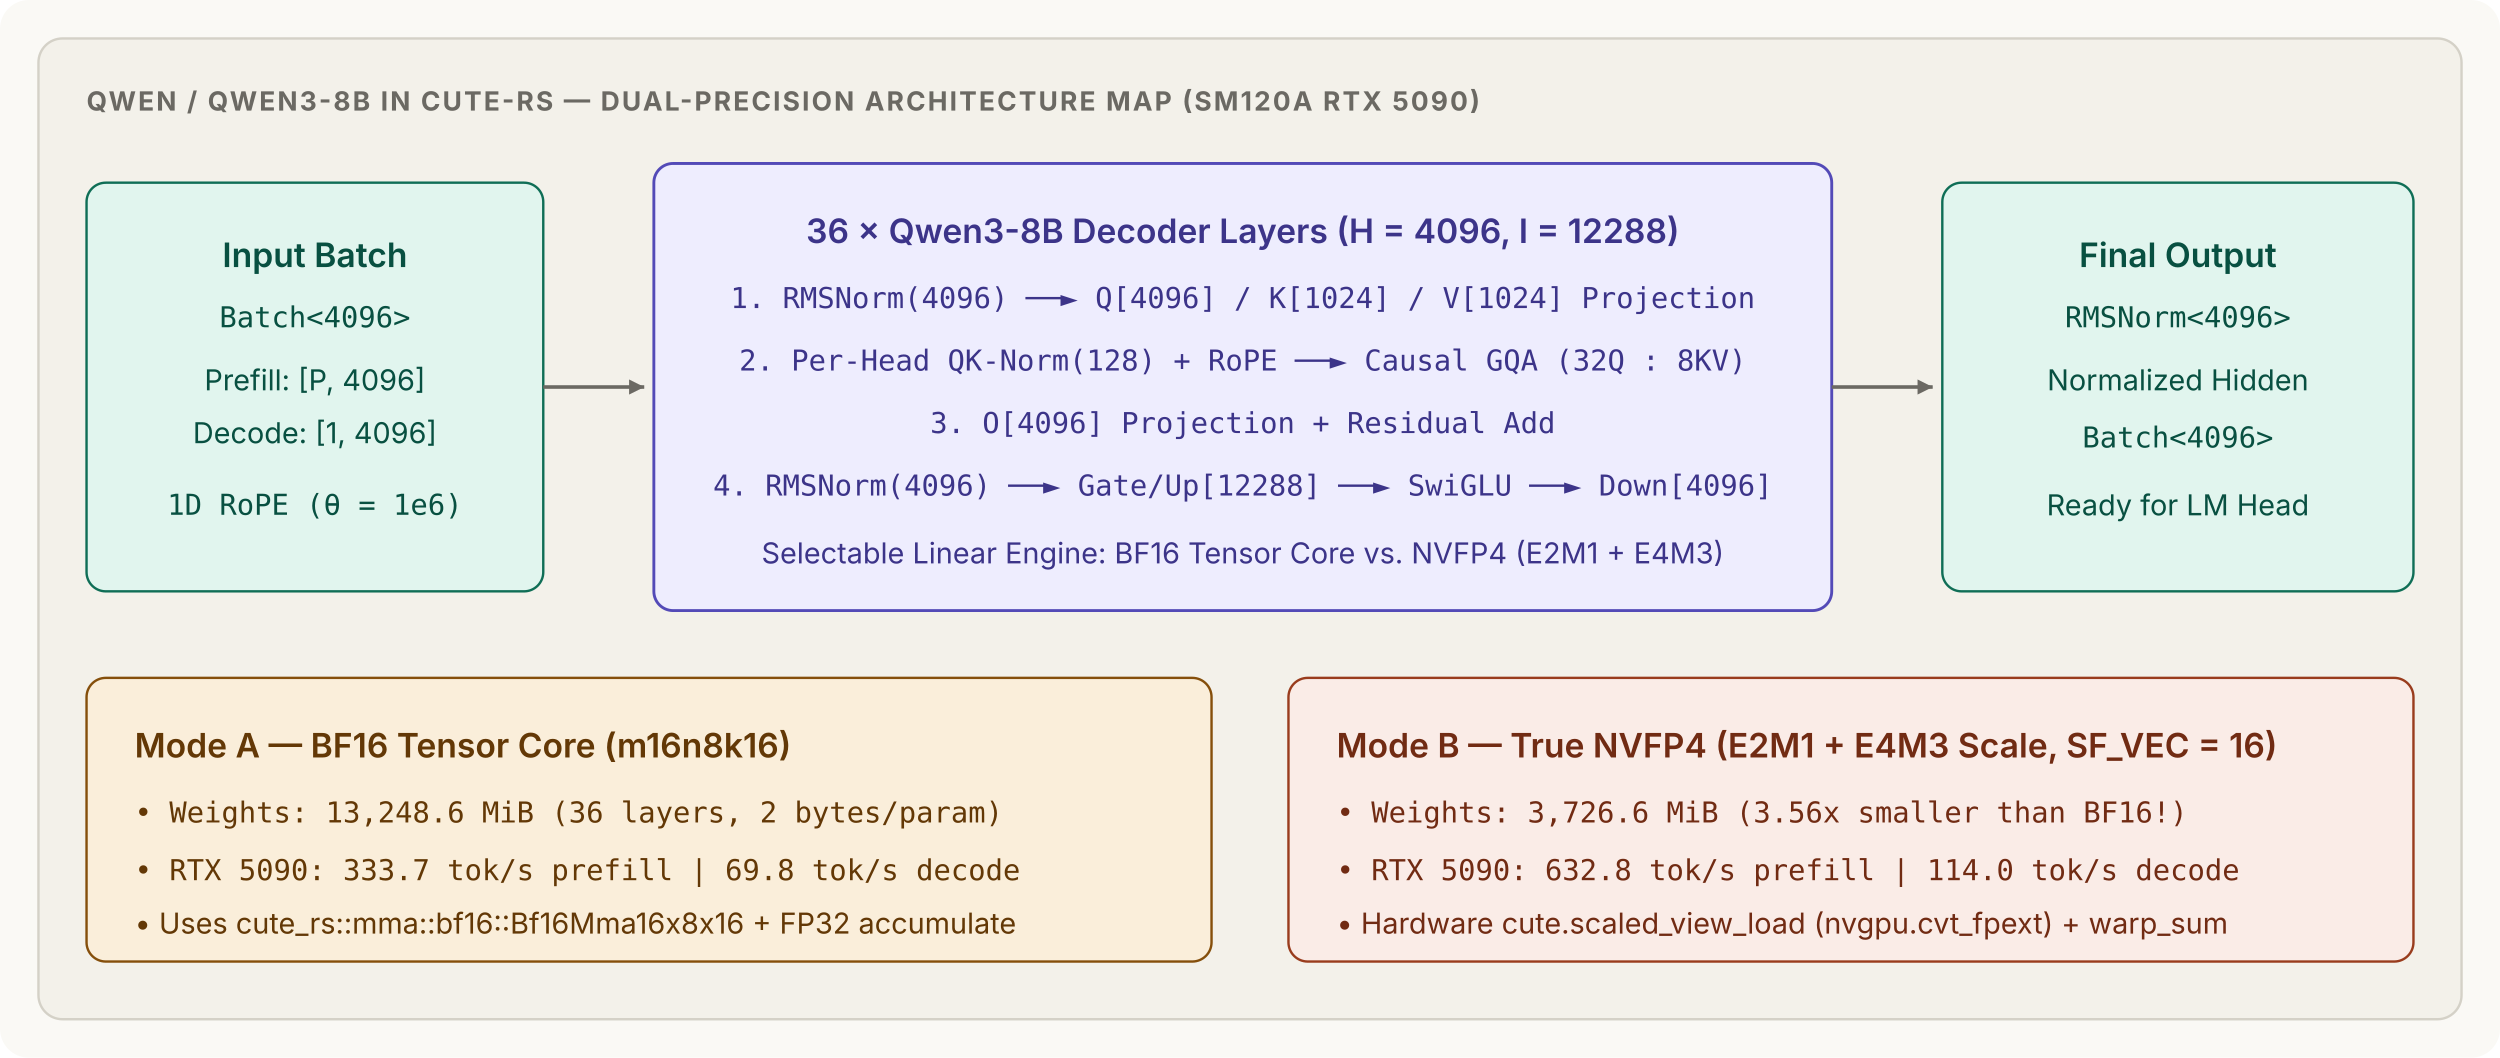
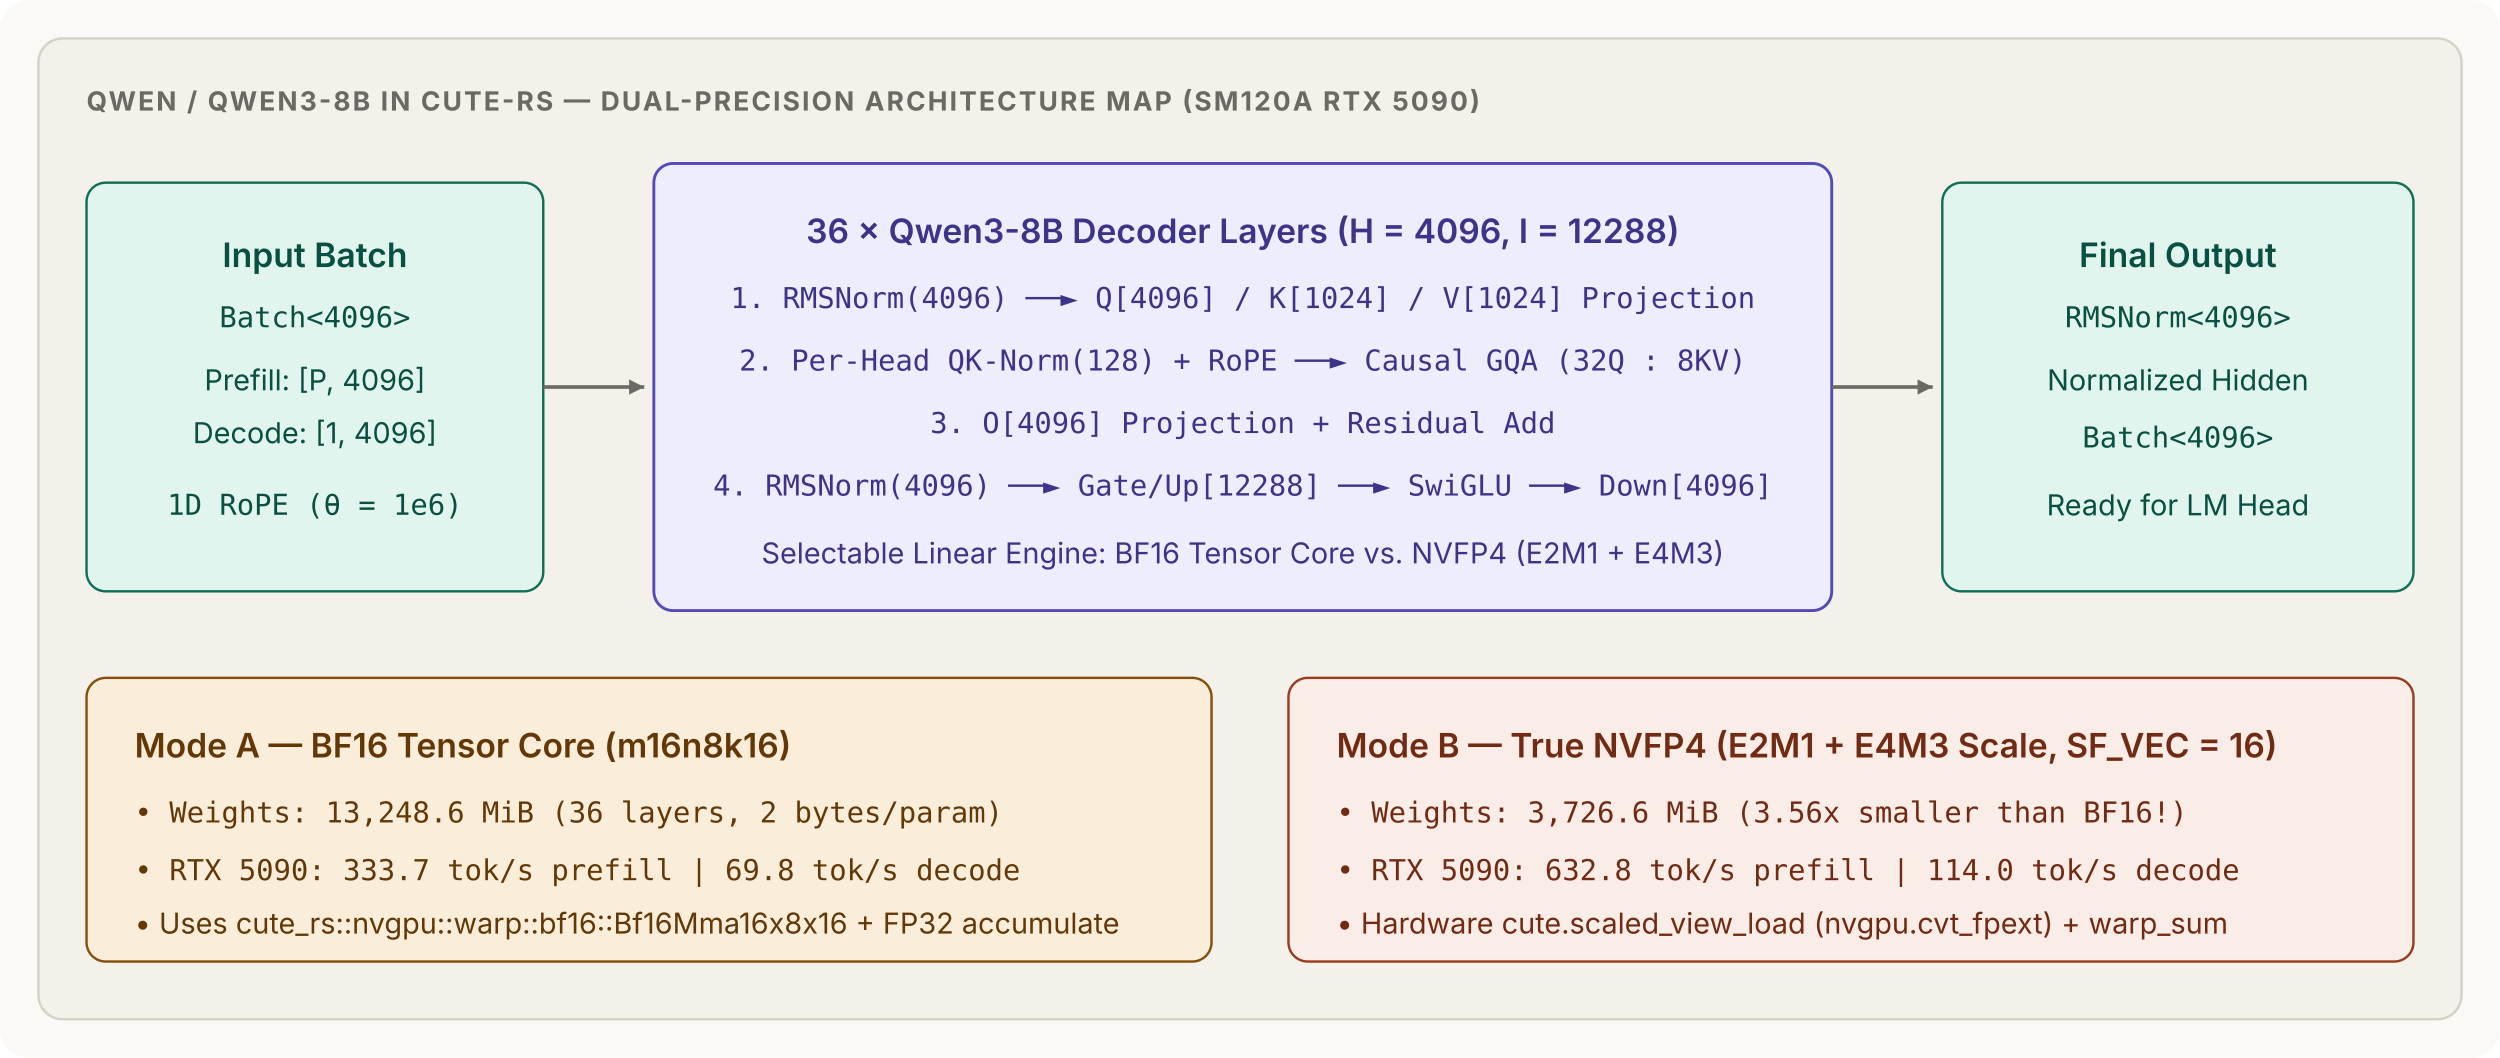
<svg xmlns="http://www.w3.org/2000/svg" viewBox="0 0 1040 440" width="100%">
  <defs>
    <style>
      .bg { fill: #faf9f5; }
      .panel { fill: #f3f1ea; stroke: #d4d1c7; }
      .t  { font-family: system-ui, -apple-system, sans-serif; font-size: 14px; font-weight: 600; fill: #1c1c1a; }
      .ts { font-family: system-ui, -apple-system, sans-serif; font-size: 12px; font-weight: 400; fill: #575652; }
      .sec { font-family: system-ui, -apple-system, sans-serif; font-size: 11px; font-weight: 700; letter-spacing: 0.08em; fill: #6b6963; }
      .mono { font-family: ui-monospace, "SFMono-Regular", Menlo, Consolas, monospace; font-size: 12px; }
      .c { text-anchor: middle; dominant-baseline: central; }
      .l { text-anchor: start; dominant-baseline: central; }
      .arr { stroke: #6b6963; stroke-width: 1.5; fill: none; }
      .arr-head { fill: #6b6963; }
      .c-teal   { fill: #e1f5ee; stroke: #0f6e56; }
      .c-purple { fill: #eeedfe; stroke: #534ab7; }
      .c-amber  { fill: #faeeda; stroke: #854f0b; }
      .c-coral  { fill: #faece7; stroke: #993c1d; }
      .tx-teal   { fill: #085041; }
      .tx-purple { fill: #3c3489; }
      .tx-amber  { fill: #633806; }
      .tx-coral  { fill: #712b13; }
      @media (prefers-color-scheme: dark) {
        .bg { fill: #161618; }
        .panel { fill: #1e1e21; stroke: #38383d; }
        .t  { fill: #eae9e4; }
        .ts { fill: #a6a49d; }
        .sec { fill: #8f8d86; }
        .arr { stroke: #9c9a92; }
        .arr-head { fill: #9c9a92; }
        .c-teal   { fill: #073328; stroke: #3ec9a7; }
        .c-purple { fill: #242052; stroke: #9b93f3; }
        .c-amber  { fill: #3b2205; stroke: #ef9f27; }
        .c-coral  { fill: #3f180c; stroke: #f08868; }
        .tx-teal   { fill: #9fe1cb; }
        .tx-purple { fill: #cecbf6; }
        .tx-amber  { fill: #fac775; }
        .tx-coral  { fill: #f5c4b3; }
      }
    </style>
    <marker id="ah" viewBox="0 0 10 10" refX="8" refY="5" markerWidth="6" markerHeight="6" orient="auto-start-reverse">
      <path d="M1 1.5L8 5L1 8.5" class="arr-head" />
    </marker>
  </defs>
  <rect class="bg" x="0" y="0" width="1040" height="440" rx="12" />
  <rect class="panel" x="16" y="16" width="1008" height="408" rx="10" stroke-width="1" />
  <text class="sec l" x="36" y="42">QWEN / QWEN3-8B IN CUTE-RS — DUAL-PRECISION ARCHITECTURE MAP (SM120A RTX 5090)</text>
  <rect class="c-teal" x="36" y="76" width="190" height="170" rx="8" stroke-width="1" />
  <text class="t tx-teal c" x="131" y="106">Input Batch</text>
  <text class="ts tx-teal c mono" x="131" y="132">Batch&lt;4096&gt;</text>
  <text class="ts tx-teal c" x="131" y="158">Prefill: [P, 4096]</text>
  <text class="ts tx-teal c" x="131" y="180">Decode:  [1, 4096]</text>
  <text class="ts tx-teal c mono" x="131" y="210">1D RoPE (θ = 1e6)</text>
  <line class="arr" x1="226" y1="161" x2="268" y2="161" marker-end="url(#ah)" />
  <rect class="c-purple" x="272" y="68" width="490" height="186" rx="8" stroke-width="1.2" />
  <text class="t tx-purple c" x="517" y="96">36 × Qwen3-8B Decoder Layers (H = 4096, I = 12288)</text>
  <text class="ts tx-purple c mono" x="517" y="124">1. RMSNorm(4096) ──► Q[4096] / K[1024] / V[1024] Projection</text>
  <text class="ts tx-purple c mono" x="517" y="150">2. Per-Head QK-Norm(128) + RoPE ──► Causal GQA (32Q : 8KV)</text>
  <text class="ts tx-purple c mono" x="517" y="176">3. O[4096] Projection + Residual Add</text>
  <text class="ts tx-purple c mono" x="517" y="202">4. RMSNorm(4096) ──► Gate/Up[12288] ──► SwiGLU ──► Down[4096]</text>
  <text class="ts tx-purple c" x="517" y="230">Selectable Linear Engine: BF16 Tensor Core vs. NVFP4 (E2M1 + E4M3)</text>
  <line class="arr" x1="762" y1="161" x2="804" y2="161" marker-end="url(#ah)" />
  <rect class="c-teal" x="808" y="76" width="196" height="170" rx="8" stroke-width="1" />
  <text class="t tx-teal c" x="906" y="106">Final Output</text>
  <text class="ts tx-teal c mono" x="906" y="132">RMSNorm&lt;4096&gt;</text>
  <text class="ts tx-teal c" x="906" y="158">Normalized Hidden</text>
  <text class="ts tx-teal c mono" x="906" y="182">Batch&lt;4096&gt;</text>
  <text class="ts tx-teal c" x="906" y="210">Ready for LM Head</text>
  <rect class="c-amber" x="36" y="282" width="468" height="118" rx="8" stroke-width="1" />
  <text class="t tx-amber l" x="56" y="310">Mode A — BF16 Tensor Core (m16n8k16)</text>
  <text class="ts tx-amber l mono" x="56" y="338">• Weights: 13,248.6 MiB (36 layers, 2 bytes/param)</text>
  <text class="ts tx-amber l mono" x="56" y="362">• RTX 5090: 333.7 tok/s prefill | 69.8 tok/s decode</text>
-   <text class="ts tx-amber l" x="56" y="384">• Uses cute_rs::mma::bf16::Bf16Mma16x8x16 + FP32 accumulate</text>
+   <text class="ts tx-amber l" x="56" y="384">• Uses cute_rs::nvgpu::warp::bf16::Bf16Mma16x8x16 + FP32 accumulate</text>
  <rect class="c-coral" x="536" y="282" width="468" height="118" rx="8" stroke-width="1" />
  <text class="t tx-coral l" x="556" y="310">Mode B — True NVFP4 (E2M1 + E4M3 Scale, SF_VEC = 16)</text>
  <text class="ts tx-coral l mono" x="556" y="338">• Weights:  3,726.6 MiB (3.56x smaller than BF16!)</text>
  <text class="ts tx-coral l mono" x="556" y="362">• RTX 5090: 632.8 tok/s prefill | 114.0 tok/s decode</text>
  <text class="ts tx-coral l" x="556" y="384">• Hardware cute.scaled_view_load (nvgpu.cvt_fpext) + warp_sum</text>
</svg>
